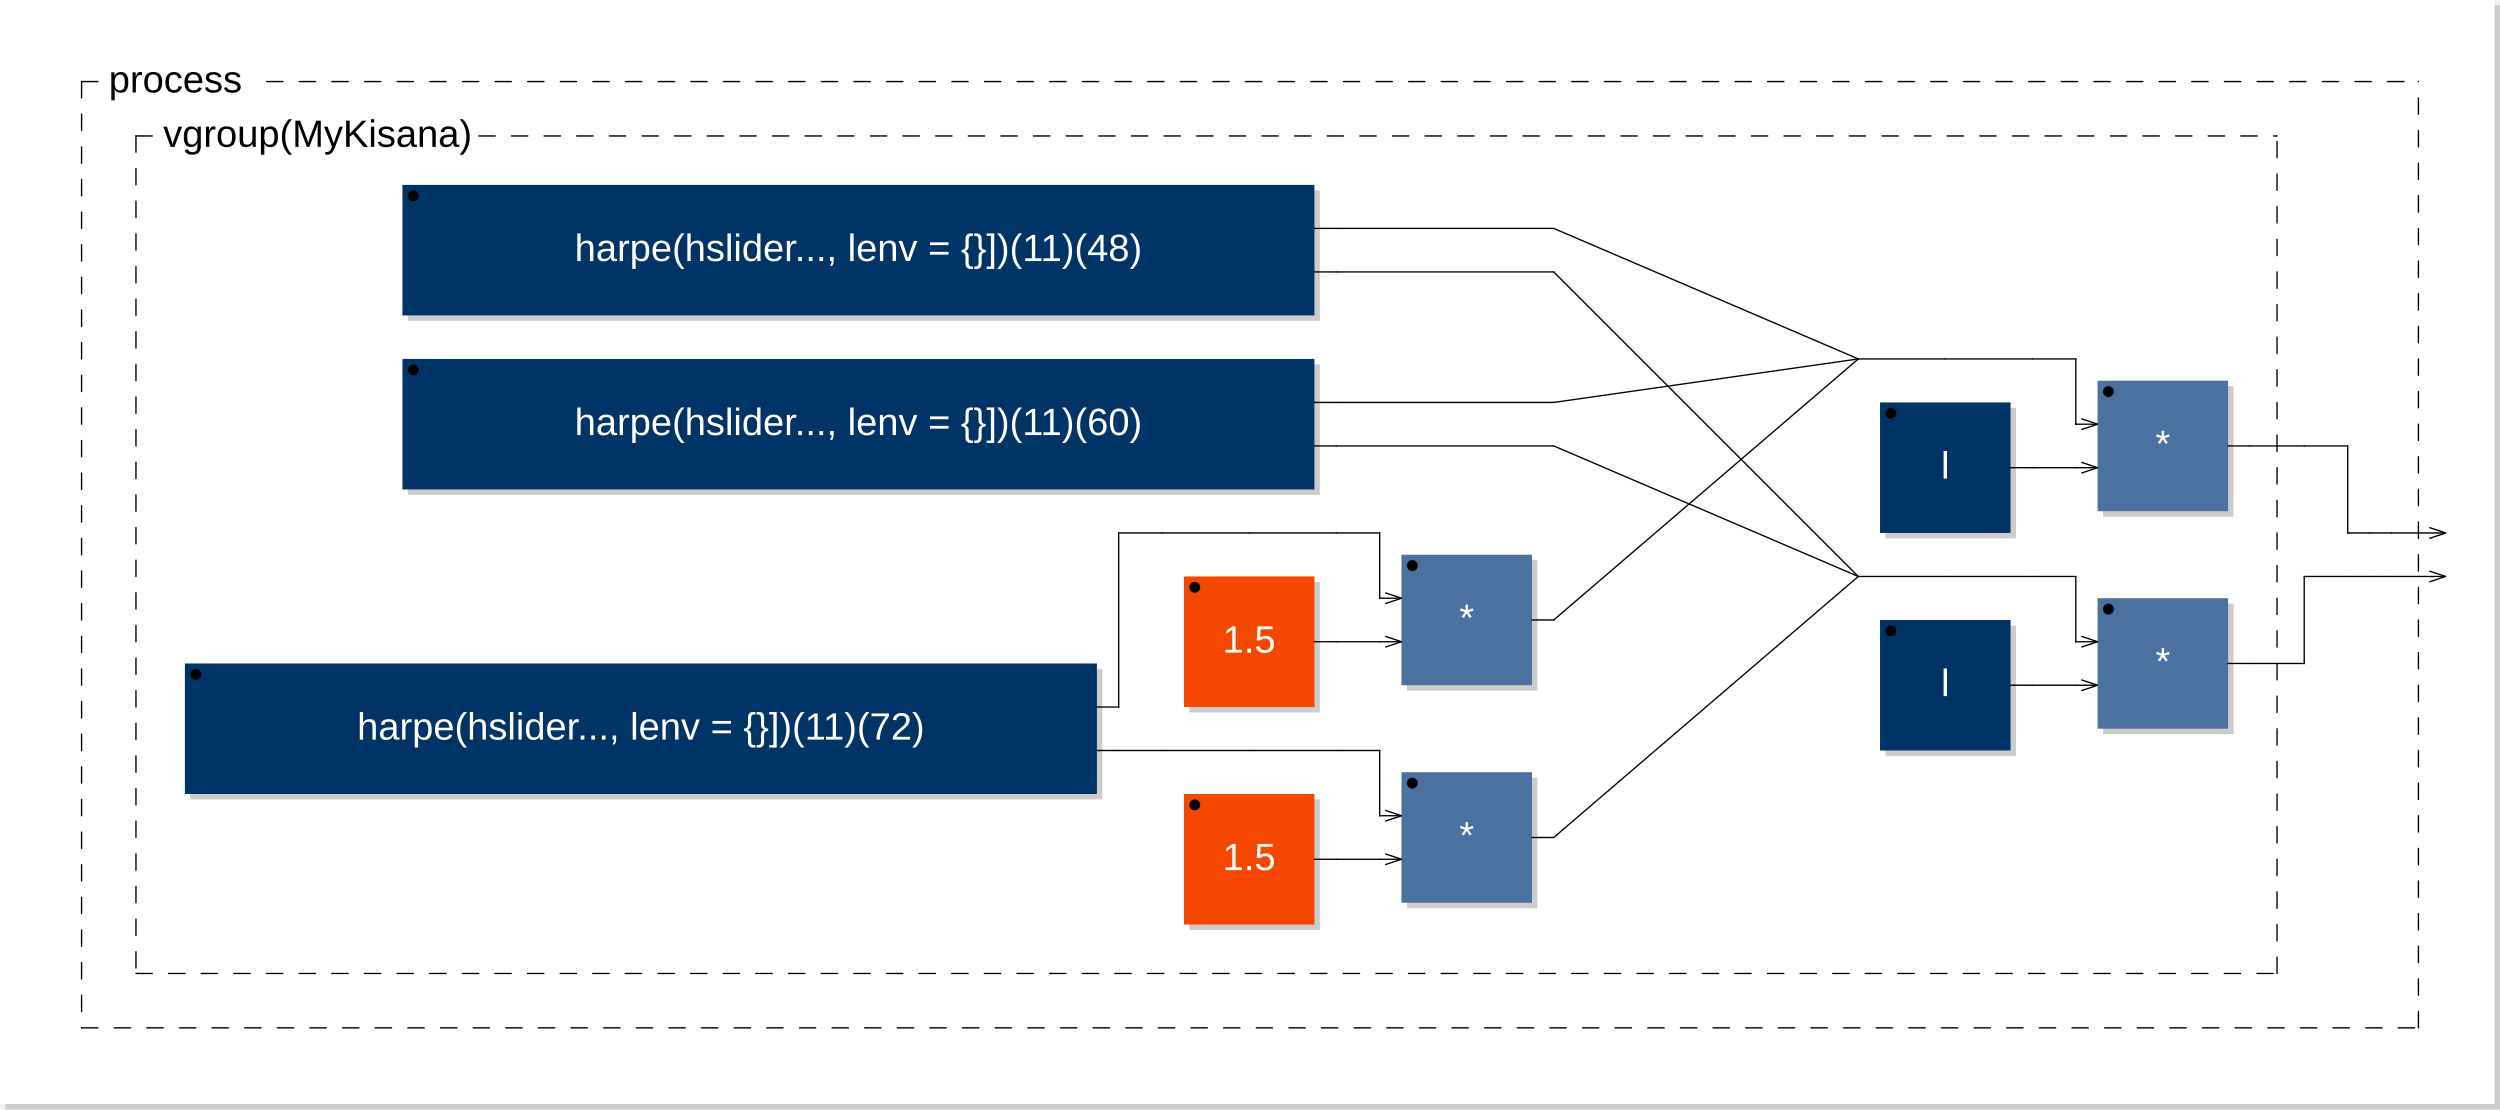
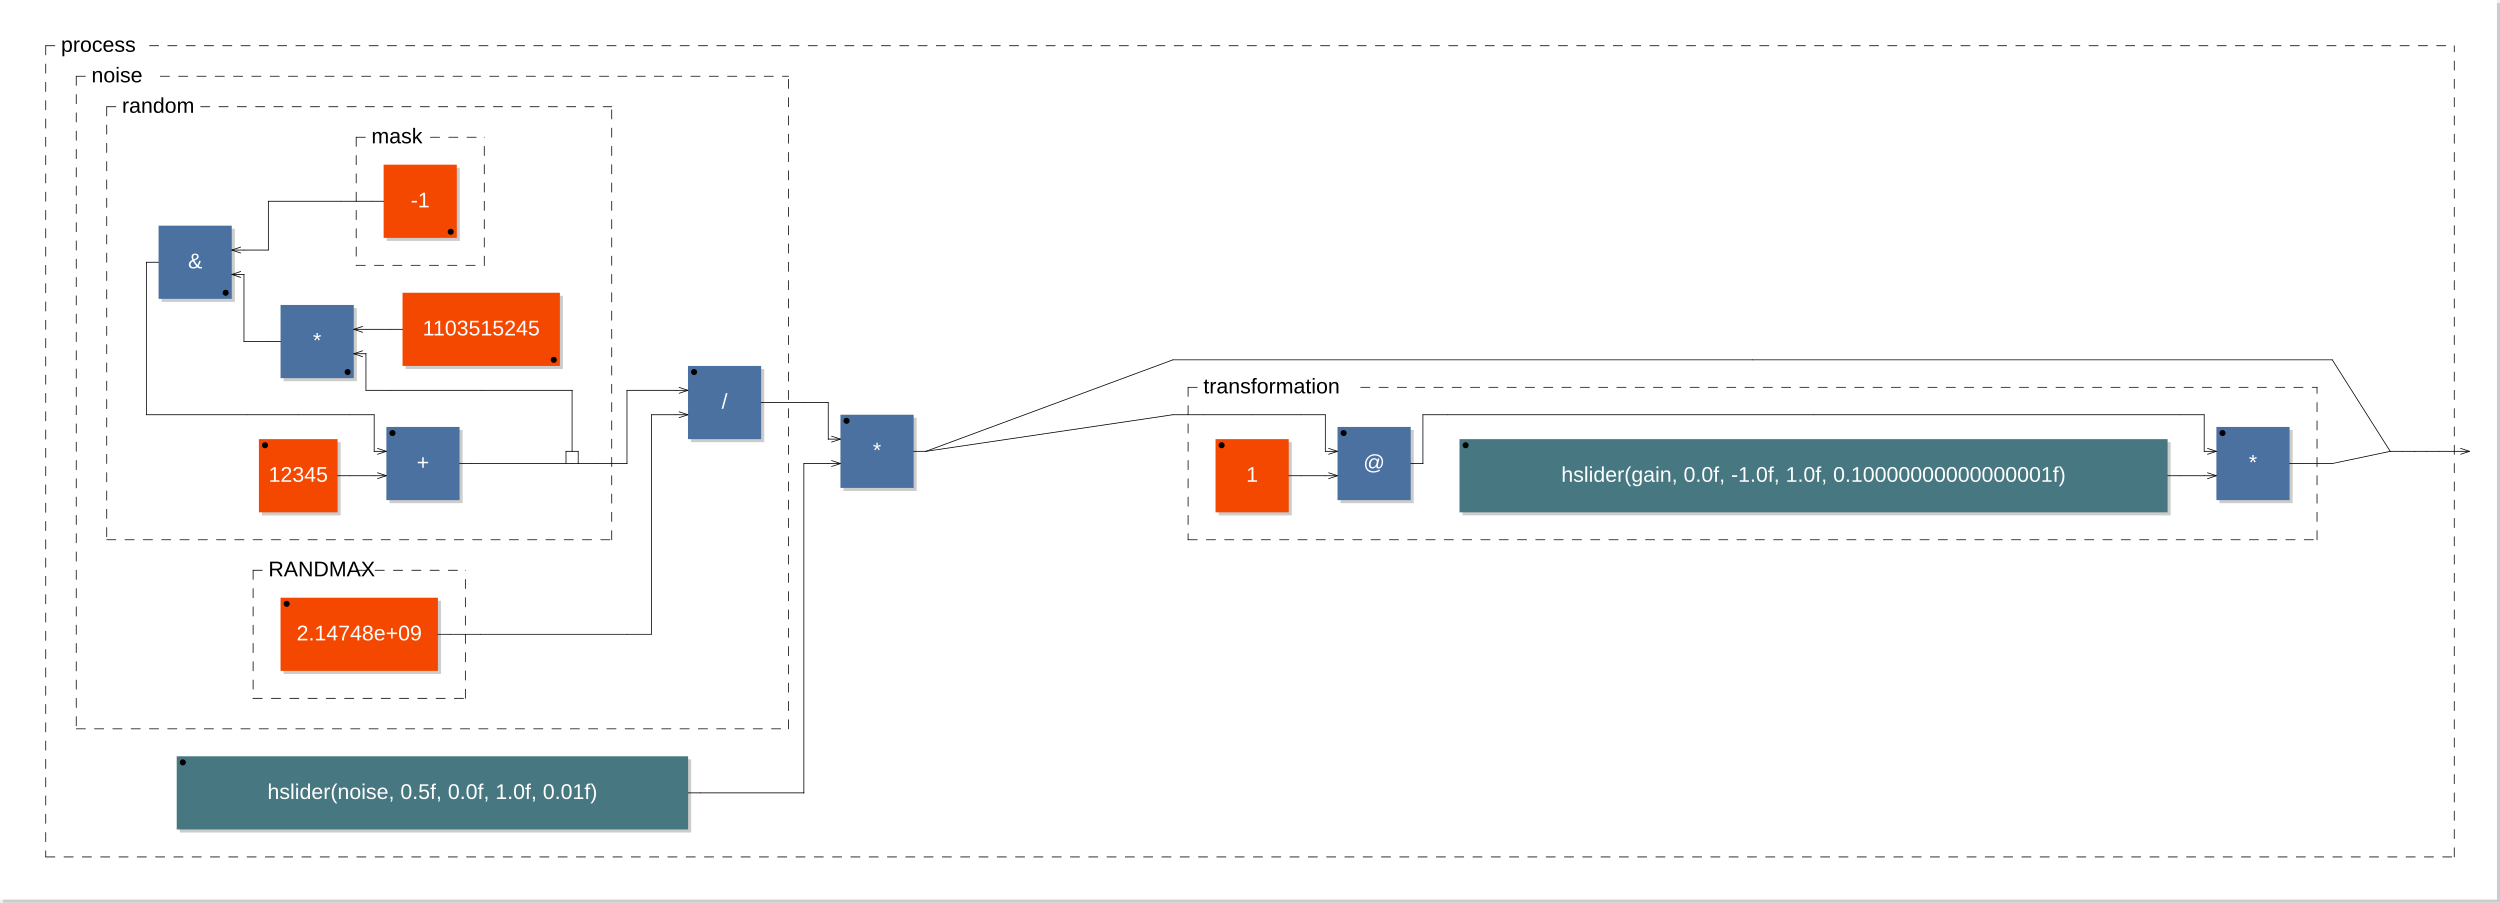
- <svg xmlns="http://www.w3.org/2000/svg" xmlns:xlink="http://www.w3.org/1999/xlink" viewBox="0 0 459.7 204" width="229.85mm" height="102mm" version="1.1">
-   <rect x="1" y="1" width="458.7" height="203" rx="0" ry="0" style="stroke:none;fill:#cccccc;" />
-   <rect x="0" y="0" width="458.7" height="203" rx="0" ry="0" style="stroke:none;fill:#ffffff;" />
+ <svg xmlns="http://www.w3.org/2000/svg" viewBox="0 0 819.8 296" width="409.9mm" height="148mm" version="1.1">
+   <rect x="1" y="1" width="818.8" height="295" rx="0" ry="0" style="stroke:none;fill:#cccccc;" />
+   <rect x="0" y="0" width="818.8" height="295" rx="0" ry="0" style="stroke:none;fill:#ffffff;" />
  <text x="10" y="7" font-family="Arial" font-size="7" />
-   <a xlink:href="harpe-0x7fa16c627b70.svg">
-     <rect x="75" y="35" width="167.7" height="24" rx="0" ry="0" style="stroke:none;fill:#cccccc;" />
-     <rect x="74" y="34" width="167.7" height="24" rx="0" ry="0" style="stroke:none;fill:#003366;" />
-   </a>
-   <a xlink:href="harpe-0x7fa16c627b70.svg">
-     <text x="157.85" y="48" font-family="Arial" font-size="7" text-anchor="middle" fill="#FFFFFF">harpe(hslider..., lenv = {}])(11)(48)</text>
-   </a>
-   <circle cx="76" cy="36" r="1" />
-   <a xlink:href="harpe-0x7fa16c7a3f70.svg">
-     <rect x="75" y="67" width="167.7" height="24" rx="0" ry="0" style="stroke:none;fill:#cccccc;" />
-     <rect x="74" y="66" width="167.7" height="24" rx="0" ry="0" style="stroke:none;fill:#003366;" />
-   </a>
-   <a xlink:href="harpe-0x7fa16c7a3f70.svg">
-     <text x="157.85" y="80" font-family="Arial" font-size="7" text-anchor="middle" fill="#FFFFFF">harpe(hslider..., lenv = {}])(11)(60)</text>
-   </a>
-   <circle cx="76" cy="68" r="1" />
-   <a xlink:href="harpe-0x7fa16c921ab0.svg">
-     <rect x="35" y="123" width="167.7" height="24" rx="0" ry="0" style="stroke:none;fill:#cccccc;" />
-     <rect x="34" y="122" width="167.7" height="24" rx="0" ry="0" style="stroke:none;fill:#003366;" />
-   </a>
-   <a xlink:href="harpe-0x7fa16c921ab0.svg">
-     <text x="117.85" y="136" font-family="Arial" font-size="7" text-anchor="middle" fill="#FFFFFF">harpe(hslider..., lenv = {}])(11)(72)</text>
-   </a>
-   <circle cx="36" cy="124" r="1" />
-   <rect x="218.7" y="107" width="24" height="24" rx="0" ry="0" style="stroke:none;fill:#cccccc;" />
-   <rect x="217.7" y="106" width="24" height="24" rx="0" ry="0" style="stroke:none;fill:#f44800;" />
-   <text x="229.7" y="120" font-family="Arial" font-size="7" text-anchor="middle" fill="#FFFFFF">1.5</text>
-   <circle cx="219.7" cy="108" r="1" />
-   <rect x="258.7" y="103" width="24" height="24" rx="0" ry="0" style="stroke:none;fill:#cccccc;" />
-   <rect x="257.7" y="102" width="24" height="24" rx="0" ry="0" style="stroke:none;fill:#4B71A1;" />
-   <text x="269.7" y="116" font-family="Arial" font-size="7" text-anchor="middle" fill="#FFFFFF">*</text>
-   <circle cx="259.7" cy="104" r="1" />
-   <line x1="254.7" y1="109" x2="257.7" y2="110" transform="rotate(0,257.7,110)" style="stroke: black; stroke-width:0.25;" />
-   <line x1="254.7" y1="111" x2="257.7" y2="110" transform="rotate(0,257.7,110)" style="stroke: black; stroke-width:0.25;" />
-   <line x1="254.7" y1="117" x2="257.7" y2="118" transform="rotate(0,257.7,118)" style="stroke: black; stroke-width:0.25;" />
-   <line x1="254.7" y1="119" x2="257.7" y2="118" transform="rotate(0,257.7,118)" style="stroke: black; stroke-width:0.25;" />
-   <rect x="218.7" y="147" width="24" height="24" rx="0" ry="0" style="stroke:none;fill:#cccccc;" />
-   <rect x="217.7" y="146" width="24" height="24" rx="0" ry="0" style="stroke:none;fill:#f44800;" />
-   <text x="229.7" y="160" font-family="Arial" font-size="7" text-anchor="middle" fill="#FFFFFF">1.5</text>
-   <circle cx="219.7" cy="148" r="1" />
-   <rect x="258.7" y="143" width="24" height="24" rx="0" ry="0" style="stroke:none;fill:#cccccc;" />
-   <rect x="257.7" y="142" width="24" height="24" rx="0" ry="0" style="stroke:none;fill:#4B71A1;" />
-   <text x="269.7" y="156" font-family="Arial" font-size="7" text-anchor="middle" fill="#FFFFFF">*</text>
-   <circle cx="259.7" cy="144" r="1" />
-   <line x1="254.7" y1="149" x2="257.7" y2="150" transform="rotate(0,257.7,150)" style="stroke: black; stroke-width:0.25;" />
-   <line x1="254.7" y1="151" x2="257.7" y2="150" transform="rotate(0,257.7,150)" style="stroke: black; stroke-width:0.25;" />
-   <line x1="254.7" y1="157" x2="257.7" y2="158" transform="rotate(0,257.7,158)" style="stroke: black; stroke-width:0.25;" />
-   <line x1="254.7" y1="159" x2="257.7" y2="158" transform="rotate(0,257.7,158)" style="stroke: black; stroke-width:0.25;" />
-   <a xlink:href="l-0x7fa16c0a9c00.svg">
-     <rect x="346.7" y="75" width="24" height="24" rx="0" ry="0" style="stroke:none;fill:#cccccc;" />
-     <rect x="345.7" y="74" width="24" height="24" rx="0" ry="0" style="stroke:none;fill:#003366;" />
-   </a>
-   <a xlink:href="l-0x7fa16c0a9c00.svg">
-     <text x="357.7" y="88" font-family="Arial" font-size="7" text-anchor="middle" fill="#FFFFFF">l</text>
-   </a>
-   <circle cx="347.7" cy="76" r="1" />
-   <rect x="386.7" y="71" width="24" height="24" rx="0" ry="0" style="stroke:none;fill:#cccccc;" />
-   <rect x="385.7" y="70" width="24" height="24" rx="0" ry="0" style="stroke:none;fill:#4B71A1;" />
-   <text x="397.7" y="84" font-family="Arial" font-size="7" text-anchor="middle" fill="#FFFFFF">*</text>
-   <circle cx="387.7" cy="72" r="1" />
-   <line x1="382.7" y1="77" x2="385.7" y2="78" transform="rotate(0,385.7,78)" style="stroke: black; stroke-width:0.25;" />
-   <line x1="382.7" y1="79" x2="385.7" y2="78" transform="rotate(0,385.7,78)" style="stroke: black; stroke-width:0.25;" />
-   <line x1="382.7" y1="85" x2="385.7" y2="86" transform="rotate(0,385.7,86)" style="stroke: black; stroke-width:0.25;" />
-   <line x1="382.7" y1="87" x2="385.7" y2="86" transform="rotate(0,385.7,86)" style="stroke: black; stroke-width:0.25;" />
-   <a xlink:href="l-0x7fa16c0a9c00.svg">
-     <rect x="346.7" y="115" width="24" height="24" rx="0" ry="0" style="stroke:none;fill:#cccccc;" />
-     <rect x="345.7" y="114" width="24" height="24" rx="0" ry="0" style="stroke:none;fill:#003366;" />
-   </a>
-   <a xlink:href="l-0x7fa16c0a9c00.svg">
-     <text x="357.7" y="128" font-family="Arial" font-size="7" text-anchor="middle" fill="#FFFFFF">l</text>
-   </a>
-   <circle cx="347.7" cy="116" r="1" />
-   <rect x="386.7" y="111" width="24" height="24" rx="0" ry="0" style="stroke:none;fill:#cccccc;" />
-   <rect x="385.7" y="110" width="24" height="24" rx="0" ry="0" style="stroke:none;fill:#4B71A1;" />
-   <text x="397.7" y="124" font-family="Arial" font-size="7" text-anchor="middle" fill="#FFFFFF">*</text>
-   <circle cx="387.7" cy="112" r="1" />
-   <line x1="382.7" y1="117" x2="385.7" y2="118" transform="rotate(0,385.7,118)" style="stroke: black; stroke-width:0.25;" />
-   <line x1="382.7" y1="119" x2="385.7" y2="118" transform="rotate(0,385.7,118)" style="stroke: black; stroke-width:0.25;" />
-   <line x1="382.7" y1="125" x2="385.7" y2="126" transform="rotate(0,385.7,126)" style="stroke: black; stroke-width:0.25;" />
-   <line x1="382.7" y1="127" x2="385.7" y2="126" transform="rotate(0,385.7,126)" style="stroke: black; stroke-width:0.25;" />
-   <line x1="25" y1="25" x2="25" y2="179" style="stroke: black; stroke-linecap:round; stroke-width:0.25; stroke-dasharray:3,3;" />
-   <line x1="25" y1="179" x2="418.7" y2="179" style="stroke: black; stroke-linecap:round; stroke-width:0.25; stroke-dasharray:3,3;" />
-   <line x1="418.7" y1="179" x2="418.7" y2="25" style="stroke: black; stroke-linecap:round; stroke-width:0.25; stroke-dasharray:3,3;" />
+   <rect x="85.9" y="145" width="25.8" height="24" rx="0" ry="0" style="stroke:none;fill:#cccccc;" />
+   <rect x="84.9" y="144" width="25.8" height="24" rx="0" ry="0" style="stroke:none;fill:#f44800;" />
+   <text x="97.8" y="158" font-family="Arial" font-size="7" text-anchor="middle" fill="#FFFFFF">12345</text>
+   <circle cx="86.9" cy="146" r="1" />
+   <rect x="127.7" y="141" width="24" height="24" rx="0" ry="0" style="stroke:none;fill:#cccccc;" />
+   <rect x="126.7" y="140" width="24" height="24" rx="0" ry="0" style="stroke:none;fill:#4B71A1;" />
+   <text x="138.7" y="154" font-family="Arial" font-size="7" text-anchor="middle" fill="#FFFFFF">+</text>
+   <circle cx="128.7" cy="142" r="1" />
+   <line x1="123.7" y1="147" x2="126.7" y2="148" transform="rotate(0,126.7,148)" style="stroke: black; stroke-width:0.25;" />
+   <line x1="123.7" y1="149" x2="126.7" y2="148" transform="rotate(0,126.7,148)" style="stroke: black; stroke-width:0.25;" />
+   <line x1="123.7" y1="155" x2="126.7" y2="156" transform="rotate(0,126.7,156)" style="stroke: black; stroke-width:0.25;" />
+   <line x1="123.7" y1="157" x2="126.7" y2="156" transform="rotate(0,126.7,156)" style="stroke: black; stroke-width:0.25;" />
+   <rect x="133" y="97" width="51.6" height="24" rx="0" ry="0" style="stroke:none;fill:#cccccc;" />
+   <rect x="132" y="96" width="51.6" height="24" rx="0" ry="0" style="stroke:none;fill:#f44800;" />
+   <text x="157.8" y="110" font-family="Arial" font-size="7" text-anchor="middle" fill="#FFFFFF">1103515245</text>
+   <circle cx="181.6" cy="118" r="1" />
+   <rect x="93" y="101" width="24" height="24" rx="0" ry="0" style="stroke:none;fill:#cccccc;" />
+   <rect x="92" y="100" width="24" height="24" rx="0" ry="0" style="stroke:none;fill:#4B71A1;" />
+   <text x="104" y="114" font-family="Arial" font-size="7" text-anchor="middle" fill="#FFFFFF">*</text>
+   <circle cx="114" cy="122" r="1" />
+   <line x1="119" y1="115" x2="116" y2="116" transform="rotate(0,116,116)" style="stroke: black; stroke-width:0.25;" />
+   <line x1="119" y1="117" x2="116" y2="116" transform="rotate(0,116,116)" style="stroke: black; stroke-width:0.25;" />
+   <line x1="119" y1="107" x2="116" y2="108" transform="rotate(0,116,108)" style="stroke: black; stroke-width:0.25;" />
+   <line x1="119" y1="109" x2="116" y2="108" transform="rotate(0,116,108)" style="stroke: black; stroke-width:0.25;" />
+   <rect x="126.8" y="55" width="24" height="24" rx="0" ry="0" style="stroke:none;fill:#cccccc;" />
+   <rect x="125.8" y="54" width="24" height="24" rx="0" ry="0" style="stroke:none;fill:#f44800;" />
+   <text x="137.8" y="68" font-family="Arial" font-size="7" text-anchor="middle" fill="#FFFFFF">-1</text>
+   <circle cx="147.8" cy="76" r="1" />
+   <line x1="116.8" y1="45" x2="116.8" y2="87" style="stroke: black; stroke-linecap:round; stroke-width:0.25; stroke-dasharray:3,3;" />
+   <line x1="116.8" y1="87" x2="158.8" y2="87" style="stroke: black; stroke-linecap:round; stroke-width:0.25; stroke-dasharray:3,3;" />
+   <line x1="158.8" y1="87" x2="158.8" y2="45" style="stroke: black; stroke-linecap:round; stroke-width:0.25; stroke-dasharray:3,3;" />
+   <line x1="116.8" y1="45" x2="121.8" y2="45" style="stroke: black; stroke-linecap:round; stroke-width:0.25; stroke-dasharray:3,3;" />
+   <line x1="141.15" y1="45" x2="158.8" y2="45" style="stroke: black; stroke-linecap:round; stroke-width:0.25; stroke-dasharray:3,3;" />
+   <text x="121.8" y="47" font-family="Arial" font-size="7">mask</text>
+   <rect x="53" y="75" width="24" height="24" rx="0" ry="0" style="stroke:none;fill:#cccccc;" />
+   <rect x="52" y="74" width="24" height="24" rx="0" ry="0" style="stroke:none;fill:#4B71A1;" />
+   <text x="64" y="88" font-family="Arial" font-size="7" text-anchor="middle" fill="#FFFFFF">&amp;</text>
+   <circle cx="74" cy="96" r="1" />
+   <line x1="79" y1="89" x2="76" y2="90" transform="rotate(0,76,90)" style="stroke: black; stroke-width:0.25;" />
+   <line x1="79" y1="91" x2="76" y2="90" transform="rotate(0,76,90)" style="stroke: black; stroke-width:0.25;" />
+   <line x1="79" y1="81" x2="76" y2="82" transform="rotate(0,76,82)" style="stroke: black; stroke-width:0.25;" />
+   <line x1="79" y1="83" x2="76" y2="82" transform="rotate(0,76,82)" style="stroke: black; stroke-width:0.25;" />
+   <line x1="185.6" y1="152" x2="185.6" y2="148" style="stroke:black; stroke-linecap:round; stroke-width:0.25;" />
+   <line x1="185.6" y1="148" x2="189.6" y2="148" style="stroke:black; stroke-linecap:round; stroke-width:0.25;" />
+   <line x1="189.6" y1="148" x2="189.6" y2="152" style="stroke:black; stroke-linecap:round; stroke-width:0.25;" />
+   <line x1="35" y1="35" x2="35" y2="177" style="stroke: black; stroke-linecap:round; stroke-width:0.25; stroke-dasharray:3,3;" />
+   <line x1="35" y1="177" x2="200.6" y2="177" style="stroke: black; stroke-linecap:round; stroke-width:0.25; stroke-dasharray:3,3;" />
+   <line x1="200.6" y1="177" x2="200.6" y2="35" style="stroke: black; stroke-linecap:round; stroke-width:0.25; stroke-dasharray:3,3;" />
+   <line x1="35" y1="35" x2="40" y2="35" style="stroke: black; stroke-linecap:round; stroke-width:0.25; stroke-dasharray:3,3;" />
+   <line x1="65.8" y1="35" x2="200.6" y2="35" style="stroke: black; stroke-linecap:round; stroke-width:0.25; stroke-dasharray:3,3;" />
+   <text x="40" y="37" font-family="Arial" font-size="7">random</text>
+   <rect x="93" y="197" width="51.6" height="24" rx="0" ry="0" style="stroke:none;fill:#cccccc;" />
+   <rect x="92" y="196" width="51.6" height="24" rx="0" ry="0" style="stroke:none;fill:#f44800;" />
+   <text x="117.8" y="210" font-family="Arial" font-size="7" text-anchor="middle" fill="#FFFFFF">2.14748e+09</text>
+   <circle cx="94" cy="198" r="1" />
+   <line x1="83" y1="187" x2="83" y2="229" style="stroke: black; stroke-linecap:round; stroke-width:0.25; stroke-dasharray:3,3;" />
+   <line x1="83" y1="229" x2="152.6" y2="229" style="stroke: black; stroke-linecap:round; stroke-width:0.25; stroke-dasharray:3,3;" />
+   <line x1="152.6" y1="229" x2="152.6" y2="187" style="stroke: black; stroke-linecap:round; stroke-width:0.25; stroke-dasharray:3,3;" />
+   <line x1="83" y1="187" x2="88" y2="187" style="stroke: black; stroke-linecap:round; stroke-width:0.25; stroke-dasharray:3,3;" />
+   <line x1="117.025" y1="187" x2="152.6" y2="187" style="stroke: black; stroke-linecap:round; stroke-width:0.25; stroke-dasharray:3,3;" />
+   <text x="88" y="189" font-family="Arial" font-size="7">RANDMAX</text>
+   <rect x="226.6" y="121" width="24" height="24" rx="0" ry="0" style="stroke:none;fill:#cccccc;" />
+   <rect x="225.6" y="120" width="24" height="24" rx="0" ry="0" style="stroke:none;fill:#4B71A1;" />
+   <text x="237.6" y="134" font-family="Arial" font-size="7" text-anchor="middle" fill="#FFFFFF">/</text>
+   <circle cx="227.6" cy="122" r="1" />
+   <line x1="222.6" y1="127" x2="225.6" y2="128" transform="rotate(0,225.6,128)" style="stroke: black; stroke-width:0.25;" />
+   <line x1="222.6" y1="129" x2="225.6" y2="128" transform="rotate(0,225.6,128)" style="stroke: black; stroke-width:0.25;" />
+   <line x1="222.6" y1="135" x2="225.6" y2="136" transform="rotate(0,225.6,136)" style="stroke: black; stroke-width:0.25;" />
+   <line x1="222.6" y1="137" x2="225.6" y2="136" transform="rotate(0,225.6,136)" style="stroke: black; stroke-width:0.25;" />
+   <line x1="25" y1="25" x2="25" y2="239" style="stroke: black; stroke-linecap:round; stroke-width:0.25; stroke-dasharray:3,3;" />
+   <line x1="25" y1="239" x2="258.6" y2="239" style="stroke: black; stroke-linecap:round; stroke-width:0.25; stroke-dasharray:3,3;" />
+   <line x1="258.6" y1="239" x2="258.6" y2="25" style="stroke: black; stroke-linecap:round; stroke-width:0.25; stroke-dasharray:3,3;" />
  <line x1="25" y1="25" x2="30" y2="25" style="stroke: black; stroke-linecap:round; stroke-width:0.25; stroke-dasharray:3,3;" />
-   <line x1="88.05" y1="25" x2="418.7" y2="25" style="stroke: black; stroke-linecap:round; stroke-width:0.25; stroke-dasharray:3,3;" />
-   <text x="30" y="27" font-family="Arial" font-size="7">vgroup(MyKisana)</text>
-   <line x1="15" y1="15" x2="15" y2="189" style="stroke: black; stroke-linecap:round; stroke-width:0.25; stroke-dasharray:3,3;" />
-   <line x1="15" y1="189" x2="444.7" y2="189" style="stroke: black; stroke-linecap:round; stroke-width:0.25; stroke-dasharray:3,3;" />
-   <line x1="444.7" y1="189" x2="444.7" y2="15" style="stroke: black; stroke-linecap:round; stroke-width:0.25; stroke-dasharray:3,3;" />
+   <line x1="52.575" y1="25" x2="258.6" y2="25" style="stroke: black; stroke-linecap:round; stroke-width:0.25; stroke-dasharray:3,3;" />
+   <text x="30" y="27" font-family="Arial" font-size="7">noise</text>
+   <rect x="58.95" y="249" width="167.7" height="24" rx="0" ry="0" style="stroke:none;fill:#cccccc;" />
+   <rect x="57.95" y="248" width="167.7" height="24" rx="0" ry="0" style="stroke:none;fill:#477881;" />
+   <text x="141.8" y="262" font-family="Arial" font-size="7" text-anchor="middle" fill="#FFFFFF">hslider(noise, 0.5f, 0.0f, 1.0f, 0.01f)</text>
+   <circle cx="59.95" cy="250" r="1" />
+   <rect x="276.6" y="137" width="24" height="24" rx="0" ry="0" style="stroke:none;fill:#cccccc;" />
+   <rect x="275.6" y="136" width="24" height="24" rx="0" ry="0" style="stroke:none;fill:#4B71A1;" />
+   <text x="287.6" y="150" font-family="Arial" font-size="7" text-anchor="middle" fill="#FFFFFF">*</text>
+   <circle cx="277.6" cy="138" r="1" />
+   <line x1="272.6" y1="143" x2="275.6" y2="144" transform="rotate(0,275.6,144)" style="stroke: black; stroke-width:0.25;" />
+   <line x1="272.6" y1="145" x2="275.6" y2="144" transform="rotate(0,275.6,144)" style="stroke: black; stroke-width:0.25;" />
+   <line x1="272.6" y1="151" x2="275.6" y2="152" transform="rotate(0,275.6,152)" style="stroke: black; stroke-width:0.25;" />
+   <line x1="272.6" y1="153" x2="275.6" y2="152" transform="rotate(0,275.6,152)" style="stroke: black; stroke-width:0.25;" />
+   <rect x="399.6" y="145" width="24" height="24" rx="0" ry="0" style="stroke:none;fill:#cccccc;" />
+   <rect x="398.6" y="144" width="24" height="24" rx="0" ry="0" style="stroke:none;fill:#f44800;" />
+   <text x="410.6" y="158" font-family="Arial" font-size="7" text-anchor="middle" fill="#FFFFFF">1</text>
+   <circle cx="400.6" cy="146" r="1" />
+   <rect x="439.6" y="141" width="24" height="24" rx="0" ry="0" style="stroke:none;fill:#cccccc;" />
+   <rect x="438.6" y="140" width="24" height="24" rx="0" ry="0" style="stroke:none;fill:#4B71A1;" />
+   <text x="450.6" y="154" font-family="Arial" font-size="7" text-anchor="middle" fill="#FFFFFF">@</text>
+   <circle cx="440.6" cy="142" r="1" />
+   <line x1="435.6" y1="147" x2="438.6" y2="148" transform="rotate(0,438.6,148)" style="stroke: black; stroke-width:0.25;" />
+   <line x1="435.6" y1="149" x2="438.6" y2="148" transform="rotate(0,438.6,148)" style="stroke: black; stroke-width:0.25;" />
+   <line x1="435.6" y1="155" x2="438.6" y2="156" transform="rotate(0,438.6,156)" style="stroke: black; stroke-width:0.25;" />
+   <line x1="435.6" y1="157" x2="438.6" y2="156" transform="rotate(0,438.6,156)" style="stroke: black; stroke-width:0.25;" />
+   <rect x="479.6" y="145" width="232.2" height="24" rx="0" ry="0" style="stroke:none;fill:#cccccc;" />
+   <rect x="478.6" y="144" width="232.2" height="24" rx="0" ry="0" style="stroke:none;fill:#477881;" />
+   <text x="594.7" y="158" font-family="Arial" font-size="7" text-anchor="middle" fill="#FFFFFF">hslider(gain, 0.0f, -1.0f, 1.0f, 0.10000000000000001f)</text>
+   <circle cx="480.6" cy="146" r="1" />
+   <rect x="727.8" y="141" width="24" height="24" rx="0" ry="0" style="stroke:none;fill:#cccccc;" />
+   <rect x="726.8" y="140" width="24" height="24" rx="0" ry="0" style="stroke:none;fill:#4B71A1;" />
+   <text x="738.8" y="154" font-family="Arial" font-size="7" text-anchor="middle" fill="#FFFFFF">*</text>
+   <circle cx="728.8" cy="142" r="1" />
+   <line x1="723.8" y1="147" x2="726.8" y2="148" transform="rotate(0,726.8,148)" style="stroke: black; stroke-width:0.25;" />
+   <line x1="723.8" y1="149" x2="726.8" y2="148" transform="rotate(0,726.8,148)" style="stroke: black; stroke-width:0.25;" />
+   <line x1="723.8" y1="155" x2="726.8" y2="156" transform="rotate(0,726.8,156)" style="stroke: black; stroke-width:0.25;" />
+   <line x1="723.8" y1="157" x2="726.8" y2="156" transform="rotate(0,726.8,156)" style="stroke: black; stroke-width:0.25;" />
+   <line x1="389.6" y1="127" x2="389.6" y2="177" style="stroke: black; stroke-linecap:round; stroke-width:0.25; stroke-dasharray:3,3;" />
+   <line x1="389.6" y1="177" x2="759.8" y2="177" style="stroke: black; stroke-linecap:round; stroke-width:0.25; stroke-dasharray:3,3;" />
+   <line x1="759.8" y1="177" x2="759.8" y2="127" style="stroke: black; stroke-linecap:round; stroke-width:0.25; stroke-dasharray:3,3;" />
+   <line x1="389.6" y1="127" x2="394.6" y2="127" style="stroke: black; stroke-linecap:round; stroke-width:0.25; stroke-dasharray:3,3;" />
+   <line x1="446.2" y1="127" x2="759.8" y2="127" style="stroke: black; stroke-linecap:round; stroke-width:0.25; stroke-dasharray:3,3;" />
+   <text x="394.6" y="129" font-family="Arial" font-size="7">transformation</text>
+   <line x1="15" y1="15" x2="15" y2="281" style="stroke: black; stroke-linecap:round; stroke-width:0.25; stroke-dasharray:3,3;" />
+   <line x1="15" y1="281" x2="804.8" y2="281" style="stroke: black; stroke-linecap:round; stroke-width:0.25; stroke-dasharray:3,3;" />
+   <line x1="804.8" y1="281" x2="804.8" y2="15" style="stroke: black; stroke-linecap:round; stroke-width:0.25; stroke-dasharray:3,3;" />
  <line x1="15" y1="15" x2="20" y2="15" style="stroke: black; stroke-linecap:round; stroke-width:0.25; stroke-dasharray:3,3;" />
-   <line x1="49.025" y1="15" x2="444.7" y2="15" style="stroke: black; stroke-linecap:round; stroke-width:0.25; stroke-dasharray:3,3;" />
+   <line x1="49.025" y1="15" x2="804.8" y2="15" style="stroke: black; stroke-linecap:round; stroke-width:0.25; stroke-dasharray:3,3;" />
  <text x="20" y="17" font-family="Arial" font-size="7">process</text>
-   <line x1="446.7" y1="97" x2="449.7" y2="98" transform="rotate(0,449.7,98)" style="stroke: black; stroke-width:0.25;" />
-   <line x1="446.7" y1="99" x2="449.7" y2="98" transform="rotate(0,449.7,98)" style="stroke: black; stroke-width:0.25;" />
-   <line x1="446.7" y1="105" x2="449.7" y2="106" transform="rotate(0,449.7,106)" style="stroke: black; stroke-width:0.25;" />
-   <line x1="446.7" y1="107" x2="449.7" y2="106" transform="rotate(0,449.7,106)" style="stroke: black; stroke-width:0.25;" />
-   <line x1="201.7" y1="130" x2="205.7" y2="130" style="stroke:black; stroke-linecap:round; stroke-width:0.25;" />
-   <line x1="201.7" y1="138" x2="205.7" y2="138" style="stroke:black; stroke-linecap:round; stroke-width:0.25;" />
-   <line x1="205.7" y1="98" x2="213.7" y2="98" style="stroke:black; stroke-linecap:round; stroke-width:0.25;" />
-   <line x1="205.7" y1="130" x2="205.7" y2="98" style="stroke:black; stroke-linecap:round; stroke-width:0.25;" />
-   <line x1="205.7" y1="130" x2="205.7" y2="130" style="stroke:black; stroke-linecap:round; stroke-width:0.25;" />
-   <line x1="205.7" y1="138" x2="213.7" y2="138" style="stroke:black; stroke-linecap:round; stroke-width:0.25;" />
-   <line x1="213.7" y1="98" x2="229.7" y2="98" style="stroke:black; stroke-linecap:round; stroke-width:0.25;" />
-   <line x1="213.7" y1="138" x2="229.7" y2="138" style="stroke:black; stroke-linecap:round; stroke-width:0.25;" />
-   <line x1="229.7" y1="98" x2="245.7" y2="98" style="stroke:black; stroke-linecap:round; stroke-width:0.25;" />
-   <line x1="229.7" y1="138" x2="245.7" y2="138" style="stroke:black; stroke-linecap:round; stroke-width:0.25;" />
-   <line x1="241.7" y1="42" x2="245.7" y2="42" style="stroke:black; stroke-linecap:round; stroke-width:0.25;" />
-   <line x1="241.7" y1="50" x2="245.7" y2="50" style="stroke:black; stroke-linecap:round; stroke-width:0.25;" />
-   <line x1="241.7" y1="74" x2="245.7" y2="74" style="stroke:black; stroke-linecap:round; stroke-width:0.25;" />
-   <line x1="241.7" y1="82" x2="245.7" y2="82" style="stroke:black; stroke-linecap:round; stroke-width:0.25;" />
-   <line x1="241.7" y1="118" x2="245.7" y2="118" style="stroke:black; stroke-linecap:round; stroke-width:0.25;" />
-   <line x1="241.7" y1="158" x2="245.7" y2="158" style="stroke:black; stroke-linecap:round; stroke-width:0.25;" />
-   <line x1="245.7" y1="42" x2="285.7" y2="42" style="stroke:black; stroke-linecap:round; stroke-width:0.25;" />
-   <line x1="245.7" y1="50" x2="285.7" y2="50" style="stroke:black; stroke-linecap:round; stroke-width:0.25;" />
-   <line x1="245.7" y1="74" x2="285.7" y2="74" style="stroke:black; stroke-linecap:round; stroke-width:0.25;" />
-   <line x1="245.7" y1="82" x2="285.7" y2="82" style="stroke:black; stroke-linecap:round; stroke-width:0.25;" />
-   <line x1="245.7" y1="98" x2="253.7" y2="98" style="stroke:black; stroke-linecap:round; stroke-width:0.25;" />
-   <line x1="245.7" y1="118" x2="253.7" y2="118" style="stroke:black; stroke-linecap:round; stroke-width:0.25;" />
-   <line x1="245.7" y1="138" x2="253.7" y2="138" style="stroke:black; stroke-linecap:round; stroke-width:0.25;" />
-   <line x1="245.7" y1="158" x2="253.7" y2="158" style="stroke:black; stroke-linecap:round; stroke-width:0.25;" />
-   <line x1="253.7" y1="98" x2="253.7" y2="110" style="stroke:black; stroke-linecap:round; stroke-width:0.25;" />
-   <line x1="253.7" y1="110" x2="253.7" y2="110" style="stroke:black; stroke-linecap:round; stroke-width:0.25;" />
-   <line x1="253.7" y1="110" x2="257.7" y2="110" style="stroke:black; stroke-linecap:round; stroke-width:0.25;" />
-   <line x1="253.7" y1="118" x2="257.7" y2="118" style="stroke:black; stroke-linecap:round; stroke-width:0.25;" />
-   <line x1="253.7" y1="138" x2="253.7" y2="150" style="stroke:black; stroke-linecap:round; stroke-width:0.25;" />
-   <line x1="253.7" y1="150" x2="253.7" y2="150" style="stroke:black; stroke-linecap:round; stroke-width:0.25;" />
-   <line x1="253.7" y1="150" x2="257.7" y2="150" style="stroke:black; stroke-linecap:round; stroke-width:0.25;" />
-   <line x1="253.7" y1="158" x2="257.7" y2="158" style="stroke:black; stroke-linecap:round; stroke-width:0.25;" />
-   <line x1="281.7" y1="114" x2="285.7" y2="114" style="stroke:black; stroke-linecap:round; stroke-width:0.25;" />
-   <line x1="281.7" y1="154" x2="285.7" y2="154" style="stroke:black; stroke-linecap:round; stroke-width:0.25;" />
-   <line x1="285.7" y1="42" x2="341.7" y2="66" style="stroke:black; stroke-linecap:round; stroke-width:0.25;" />
-   <line x1="285.7" y1="50" x2="341.7" y2="106" style="stroke:black; stroke-linecap:round; stroke-width:0.25;" />
-   <line x1="285.7" y1="74" x2="341.7" y2="66" style="stroke:black; stroke-linecap:round; stroke-width:0.25;" />
-   <line x1="285.7" y1="82" x2="341.7" y2="106" style="stroke:black; stroke-linecap:round; stroke-width:0.25;" />
-   <line x1="285.7" y1="114" x2="341.7" y2="66" style="stroke:black; stroke-linecap:round; stroke-width:0.25;" />
-   <line x1="285.7" y1="154" x2="341.7" y2="106" style="stroke:black; stroke-linecap:round; stroke-width:0.25;" />
-   <line x1="341.7" y1="66" x2="357.7" y2="66" style="stroke:black; stroke-linecap:round; stroke-width:0.25;" />
-   <line x1="341.7" y1="106" x2="357.7" y2="106" style="stroke:black; stroke-linecap:round; stroke-width:0.25;" />
-   <line x1="357.7" y1="66" x2="373.7" y2="66" style="stroke:black; stroke-linecap:round; stroke-width:0.25;" />
-   <line x1="357.7" y1="106" x2="373.7" y2="106" style="stroke:black; stroke-linecap:round; stroke-width:0.25;" />
-   <line x1="369.7" y1="86" x2="373.7" y2="86" style="stroke:black; stroke-linecap:round; stroke-width:0.25;" />
-   <line x1="369.7" y1="126" x2="373.7" y2="126" style="stroke:black; stroke-linecap:round; stroke-width:0.25;" />
-   <line x1="373.7" y1="66" x2="381.7" y2="66" style="stroke:black; stroke-linecap:round; stroke-width:0.25;" />
-   <line x1="373.7" y1="86" x2="381.7" y2="86" style="stroke:black; stroke-linecap:round; stroke-width:0.25;" />
-   <line x1="373.7" y1="106" x2="381.7" y2="106" style="stroke:black; stroke-linecap:round; stroke-width:0.25;" />
-   <line x1="373.7" y1="126" x2="381.7" y2="126" style="stroke:black; stroke-linecap:round; stroke-width:0.25;" />
-   <line x1="381.7" y1="66" x2="381.7" y2="78" style="stroke:black; stroke-linecap:round; stroke-width:0.25;" />
-   <line x1="381.7" y1="78" x2="381.7" y2="78" style="stroke:black; stroke-linecap:round; stroke-width:0.25;" />
-   <line x1="381.7" y1="78" x2="385.7" y2="78" style="stroke:black; stroke-linecap:round; stroke-width:0.25;" />
-   <line x1="381.7" y1="86" x2="385.7" y2="86" style="stroke:black; stroke-linecap:round; stroke-width:0.25;" />
-   <line x1="381.7" y1="106" x2="381.7" y2="118" style="stroke:black; stroke-linecap:round; stroke-width:0.25;" />
-   <line x1="381.7" y1="118" x2="381.7" y2="118" style="stroke:black; stroke-linecap:round; stroke-width:0.25;" />
-   <line x1="381.7" y1="118" x2="385.7" y2="118" style="stroke:black; stroke-linecap:round; stroke-width:0.25;" />
-   <line x1="381.7" y1="126" x2="385.7" y2="126" style="stroke:black; stroke-linecap:round; stroke-width:0.25;" />
-   <line x1="409.7" y1="82" x2="413.7" y2="82" style="stroke:black; stroke-linecap:round; stroke-width:0.25;" />
-   <line x1="409.7" y1="122" x2="413.7" y2="122" style="stroke:black; stroke-linecap:round; stroke-width:0.25;" />
-   <line x1="413.7" y1="82" x2="423.7" y2="82" style="stroke:black; stroke-linecap:round; stroke-width:0.25;" />
-   <line x1="413.7" y1="122" x2="423.7" y2="122" style="stroke:black; stroke-linecap:round; stroke-width:0.25;" />
-   <line x1="423.7" y1="82" x2="431.7" y2="82" style="stroke:black; stroke-linecap:round; stroke-width:0.25;" />
-   <line x1="423.7" y1="106" x2="431.7" y2="106" style="stroke:black; stroke-linecap:round; stroke-width:0.25;" />
-   <line x1="423.7" y1="122" x2="423.7" y2="106" style="stroke:black; stroke-linecap:round; stroke-width:0.25;" />
-   <line x1="423.7" y1="122" x2="423.7" y2="122" style="stroke:black; stroke-linecap:round; stroke-width:0.25;" />
-   <line x1="431.7" y1="82" x2="431.7" y2="98" style="stroke:black; stroke-linecap:round; stroke-width:0.25;" />
-   <line x1="431.7" y1="98" x2="431.7" y2="98" style="stroke:black; stroke-linecap:round; stroke-width:0.25;" />
-   <line x1="431.7" y1="98" x2="435.7" y2="98" style="stroke:black; stroke-linecap:round; stroke-width:0.25;" />
-   <line x1="431.7" y1="106" x2="435.7" y2="106" style="stroke:black; stroke-linecap:round; stroke-width:0.25;" />
-   <line x1="435.7" y1="98" x2="439.7" y2="98" style="stroke:black; stroke-linecap:round; stroke-width:0.25;" />
-   <line x1="435.7" y1="106" x2="439.7" y2="106" style="stroke:black; stroke-linecap:round; stroke-width:0.25;" />
-   <line x1="439.7" y1="98" x2="449.7" y2="98" style="stroke:black; stroke-linecap:round; stroke-width:0.25;" />
-   <line x1="439.7" y1="106" x2="449.7" y2="106" style="stroke:black; stroke-linecap:round; stroke-width:0.25;" />
+   <line x1="806.8" y1="147" x2="809.8" y2="148" transform="rotate(0,809.8,148)" style="stroke: black; stroke-width:0.25;" />
+   <line x1="806.8" y1="149" x2="809.8" y2="148" transform="rotate(0,809.8,148)" style="stroke: black; stroke-width:0.25;" />
+   <line x1="48" y1="86" x2="48" y2="86" style="stroke:black; stroke-linecap:round; stroke-width:0.25;" />
+   <line x1="48" y1="86" x2="48" y2="136" style="stroke:black; stroke-linecap:round; stroke-width:0.25;" />
+   <line x1="48" y1="136" x2="48" y2="136" style="stroke:black; stroke-linecap:round; stroke-width:0.25;" />
+   <line x1="48" y1="136" x2="80.9" y2="136" style="stroke:black; stroke-linecap:round; stroke-width:0.25;" />
+   <line x1="52" y1="86" x2="48" y2="86" style="stroke:black; stroke-linecap:round; stroke-width:0.25;" />
+   <line x1="80" y1="82" x2="76" y2="82" style="stroke:black; stroke-linecap:round; stroke-width:0.25;" />
+   <line x1="80" y1="90" x2="76" y2="90" style="stroke:black; stroke-linecap:round; stroke-width:0.25;" />
+   <line x1="80" y1="90" x2="80" y2="90" style="stroke:black; stroke-linecap:round; stroke-width:0.25;" />
+   <line x1="80" y1="112" x2="80" y2="90" style="stroke:black; stroke-linecap:round; stroke-width:0.25;" />
+   <line x1="80.9" y1="136" x2="97.8" y2="136" style="stroke:black; stroke-linecap:round; stroke-width:0.25;" />
+   <line x1="88" y1="66" x2="88" y2="66" style="stroke:black; stroke-linecap:round; stroke-width:0.25;" />
+   <line x1="88" y1="66" x2="88" y2="82" style="stroke:black; stroke-linecap:round; stroke-width:0.25;" />
+   <line x1="88" y1="82" x2="80" y2="82" style="stroke:black; stroke-linecap:round; stroke-width:0.25;" />
+   <line x1="88" y1="112" x2="80" y2="112" style="stroke:black; stroke-linecap:round; stroke-width:0.25;" />
+   <line x1="92" y1="112" x2="88" y2="112" style="stroke:black; stroke-linecap:round; stroke-width:0.25;" />
+   <line x1="97.8" y1="136" x2="114.7" y2="136" style="stroke:black; stroke-linecap:round; stroke-width:0.25;" />
+   <line x1="110.7" y1="156" x2="114.7" y2="156" style="stroke:black; stroke-linecap:round; stroke-width:0.25;" />
+   <line x1="111.8" y1="66" x2="88" y2="66" style="stroke:black; stroke-linecap:round; stroke-width:0.25;" />
+   <line x1="114.7" y1="156" x2="122.7" y2="156" style="stroke:black; stroke-linecap:round; stroke-width:0.25;" />
+   <line x1="114.7" y1="136" x2="122.7" y2="136" style="stroke:black; stroke-linecap:round; stroke-width:0.25;" />
+   <line x1="120" y1="108" x2="116" y2="108" style="stroke:black; stroke-linecap:round; stroke-width:0.25;" />
+   <line x1="120" y1="116" x2="116" y2="116" style="stroke:black; stroke-linecap:round; stroke-width:0.25;" />
+   <line x1="120" y1="116" x2="120" y2="116" style="stroke:black; stroke-linecap:round; stroke-width:0.25;" />
+   <line x1="120" y1="128" x2="120" y2="116" style="stroke:black; stroke-linecap:round; stroke-width:0.25;" />
+   <line x1="121.8" y1="66" x2="111.8" y2="66" style="stroke:black; stroke-linecap:round; stroke-width:0.25;" />
+   <line x1="122.7" y1="148" x2="126.7" y2="148" style="stroke:black; stroke-linecap:round; stroke-width:0.25;" />
+   <line x1="122.7" y1="156" x2="126.7" y2="156" style="stroke:black; stroke-linecap:round; stroke-width:0.25;" />
+   <line x1="122.7" y1="136" x2="122.7" y2="148" style="stroke:black; stroke-linecap:round; stroke-width:0.25;" />
+   <line x1="122.7" y1="148" x2="122.7" y2="148" style="stroke:black; stroke-linecap:round; stroke-width:0.25;" />
+   <line x1="125.8" y1="66" x2="121.8" y2="66" style="stroke:black; stroke-linecap:round; stroke-width:0.25;" />
+   <line x1="128" y1="108" x2="120" y2="108" style="stroke:black; stroke-linecap:round; stroke-width:0.25;" />
+   <line x1="128" y1="128" x2="120" y2="128" style="stroke:black; stroke-linecap:round; stroke-width:0.25;" />
+   <line x1="132" y1="108" x2="128" y2="108" style="stroke:black; stroke-linecap:round; stroke-width:0.25;" />
+   <line x1="143.6" y1="208" x2="147.6" y2="208" style="stroke:black; stroke-linecap:round; stroke-width:0.25;" />
+   <line x1="147.6" y1="208" x2="157.6" y2="208" style="stroke:black; stroke-linecap:round; stroke-width:0.25;" />
+   <line x1="150.7" y1="152" x2="154.7" y2="152" style="stroke:black; stroke-linecap:round; stroke-width:0.25;" />
+   <line x1="154.7" y1="152" x2="187.6" y2="152" style="stroke:black; stroke-linecap:round; stroke-width:0.25;" />
+   <line x1="157.6" y1="208" x2="205.6" y2="208" style="stroke:black; stroke-linecap:round; stroke-width:0.25;" />
+   <line x1="157.8" y1="128" x2="128" y2="128" style="stroke:black; stroke-linecap:round; stroke-width:0.25;" />
+   <line x1="187.6" y1="128" x2="187.6" y2="128" style="stroke:black; stroke-linecap:round; stroke-width:0.25;" />
+   <line x1="187.6" y1="148" x2="187.6" y2="128" style="stroke:black; stroke-linecap:round; stroke-width:0.25;" />
+   <line x1="187.6" y1="152" x2="189.6" y2="152" style="stroke:black; stroke-linecap:round; stroke-width:0.25;" />
+   <line x1="187.6" y1="128" x2="157.8" y2="128" style="stroke:black; stroke-linecap:round; stroke-width:0.25;" />
+   <line x1="189.6" y1="152" x2="195.6" y2="152" style="stroke:black; stroke-linecap:round; stroke-width:0.25;" />
+   <line x1="195.6" y1="152" x2="205.6" y2="152" style="stroke:black; stroke-linecap:round; stroke-width:0.25;" />
+   <line x1="205.6" y1="128" x2="221.6" y2="128" style="stroke:black; stroke-linecap:round; stroke-width:0.25;" />
+   <line x1="205.6" y1="152" x2="205.6" y2="128" style="stroke:black; stroke-linecap:round; stroke-width:0.25;" />
+   <line x1="205.6" y1="152" x2="205.6" y2="152" style="stroke:black; stroke-linecap:round; stroke-width:0.25;" />
+   <line x1="205.6" y1="208" x2="213.6" y2="208" style="stroke:black; stroke-linecap:round; stroke-width:0.25;" />
+   <line x1="213.6" y1="136" x2="221.6" y2="136" style="stroke:black; stroke-linecap:round; stroke-width:0.25;" />
+   <line x1="213.6" y1="208" x2="213.6" y2="136" style="stroke:black; stroke-linecap:round; stroke-width:0.25;" />
+   <line x1="221.6" y1="128" x2="225.6" y2="128" style="stroke:black; stroke-linecap:round; stroke-width:0.25;" />
+   <line x1="221.6" y1="136" x2="225.6" y2="136" style="stroke:black; stroke-linecap:round; stroke-width:0.25;" />
+   <line x1="225.65" y1="260" x2="229.65" y2="260" style="stroke:black; stroke-linecap:round; stroke-width:0.25;" />
+   <line x1="229.65" y1="260" x2="263.6" y2="260" style="stroke:black; stroke-linecap:round; stroke-width:0.25;" />
+   <line x1="249.6" y1="132" x2="253.6" y2="132" style="stroke:black; stroke-linecap:round; stroke-width:0.25;" />
+   <line x1="253.6" y1="132" x2="263.6" y2="132" style="stroke:black; stroke-linecap:round; stroke-width:0.25;" />
+   <line x1="263.6" y1="152" x2="271.6" y2="152" style="stroke:black; stroke-linecap:round; stroke-width:0.25;" />
+   <line x1="263.6" y1="260" x2="263.6" y2="152" style="stroke:black; stroke-linecap:round; stroke-width:0.25;" />
+   <line x1="263.6" y1="260" x2="263.6" y2="260" style="stroke:black; stroke-linecap:round; stroke-width:0.25;" />
+   <line x1="263.6" y1="132" x2="271.6" y2="132" style="stroke:black; stroke-linecap:round; stroke-width:0.25;" />
+   <line x1="271.6" y1="132" x2="271.6" y2="144" style="stroke:black; stroke-linecap:round; stroke-width:0.25;" />
+   <line x1="271.6" y1="144" x2="271.6" y2="144" style="stroke:black; stroke-linecap:round; stroke-width:0.25;" />
+   <line x1="271.6" y1="144" x2="275.6" y2="144" style="stroke:black; stroke-linecap:round; stroke-width:0.25;" />
+   <line x1="271.6" y1="152" x2="275.6" y2="152" style="stroke:black; stroke-linecap:round; stroke-width:0.25;" />
+   <line x1="299.6" y1="148" x2="303.6" y2="148" style="stroke:black; stroke-linecap:round; stroke-width:0.25;" />
+   <line x1="303.6" y1="148" x2="384.6" y2="118" style="stroke:black; stroke-linecap:round; stroke-width:0.25;" />
+   <line x1="303.6" y1="148" x2="384.6" y2="136" style="stroke:black; stroke-linecap:round; stroke-width:0.25;" />
+   <line x1="384.6" y1="118" x2="574.7" y2="118" style="stroke:black; stroke-linecap:round; stroke-width:0.25;" />
+   <line x1="384.6" y1="136" x2="394.6" y2="136" style="stroke:black; stroke-linecap:round; stroke-width:0.25;" />
+   <line x1="394.6" y1="136" x2="410.6" y2="136" style="stroke:black; stroke-linecap:round; stroke-width:0.25;" />
+   <line x1="410.6" y1="136" x2="426.6" y2="136" style="stroke:black; stroke-linecap:round; stroke-width:0.25;" />
+   <line x1="422.6" y1="156" x2="426.6" y2="156" style="stroke:black; stroke-linecap:round; stroke-width:0.25;" />
+   <line x1="426.6" y1="136" x2="434.6" y2="136" style="stroke:black; stroke-linecap:round; stroke-width:0.25;" />
+   <line x1="426.6" y1="156" x2="434.6" y2="156" style="stroke:black; stroke-linecap:round; stroke-width:0.25;" />
+   <line x1="434.6" y1="136" x2="434.6" y2="148" style="stroke:black; stroke-linecap:round; stroke-width:0.25;" />
+   <line x1="434.6" y1="148" x2="434.6" y2="148" style="stroke:black; stroke-linecap:round; stroke-width:0.25;" />
+   <line x1="434.6" y1="148" x2="438.6" y2="148" style="stroke:black; stroke-linecap:round; stroke-width:0.25;" />
+   <line x1="434.6" y1="156" x2="438.6" y2="156" style="stroke:black; stroke-linecap:round; stroke-width:0.25;" />
+   <line x1="462.6" y1="152" x2="466.6" y2="152" style="stroke:black; stroke-linecap:round; stroke-width:0.25;" />
+   <line x1="466.6" y1="136" x2="474.6" y2="136" style="stroke:black; stroke-linecap:round; stroke-width:0.25;" />
+   <line x1="466.6" y1="152" x2="466.6" y2="136" style="stroke:black; stroke-linecap:round; stroke-width:0.25;" />
+   <line x1="466.6" y1="152" x2="466.6" y2="152" style="stroke:black; stroke-linecap:round; stroke-width:0.25;" />
+   <line x1="474.6" y1="136" x2="594.7" y2="136" style="stroke:black; stroke-linecap:round; stroke-width:0.25;" />
+   <line x1="574.7" y1="118" x2="764.8" y2="118" style="stroke:black; stroke-linecap:round; stroke-width:0.25;" />
+   <line x1="594.7" y1="136" x2="714.8" y2="136" style="stroke:black; stroke-linecap:round; stroke-width:0.25;" />
+   <line x1="710.8" y1="156" x2="714.8" y2="156" style="stroke:black; stroke-linecap:round; stroke-width:0.25;" />
+   <line x1="714.8" y1="156" x2="722.8" y2="156" style="stroke:black; stroke-linecap:round; stroke-width:0.25;" />
+   <line x1="714.8" y1="136" x2="722.8" y2="136" style="stroke:black; stroke-linecap:round; stroke-width:0.25;" />
+   <line x1="722.8" y1="148" x2="726.8" y2="148" style="stroke:black; stroke-linecap:round; stroke-width:0.25;" />
+   <line x1="722.8" y1="156" x2="726.8" y2="156" style="stroke:black; stroke-linecap:round; stroke-width:0.25;" />
+   <line x1="722.8" y1="136" x2="722.8" y2="148" style="stroke:black; stroke-linecap:round; stroke-width:0.25;" />
+   <line x1="722.8" y1="148" x2="722.8" y2="148" style="stroke:black; stroke-linecap:round; stroke-width:0.25;" />
+   <line x1="750.8" y1="152" x2="754.8" y2="152" style="stroke:black; stroke-linecap:round; stroke-width:0.25;" />
+   <line x1="754.8" y1="152" x2="764.8" y2="152" style="stroke:black; stroke-linecap:round; stroke-width:0.25;" />
+   <line x1="764.8" y1="152" x2="783.8" y2="148" style="stroke:black; stroke-linecap:round; stroke-width:0.25;" />
+   <line x1="764.8" y1="118" x2="783.8" y2="148" style="stroke:black; stroke-linecap:round; stroke-width:0.25;" />
+   <line x1="783.8" y1="148" x2="787.8" y2="148" style="stroke:black; stroke-linecap:round; stroke-width:0.25;" />
+   <line x1="787.8" y1="148" x2="791.8" y2="148" style="stroke:black; stroke-linecap:round; stroke-width:0.25;" />
+   <line x1="791.8" y1="148" x2="791.8" y2="148" style="stroke:black; stroke-linecap:round; stroke-width:0.25;" />
+   <line x1="791.8" y1="148" x2="795.8" y2="148" style="stroke:black; stroke-linecap:round; stroke-width:0.25;" />
+   <line x1="795.8" y1="148" x2="799.8" y2="148" style="stroke:black; stroke-linecap:round; stroke-width:0.25;" />
+   <line x1="799.8" y1="148" x2="809.8" y2="148" style="stroke:black; stroke-linecap:round; stroke-width:0.25;" />
</svg>
